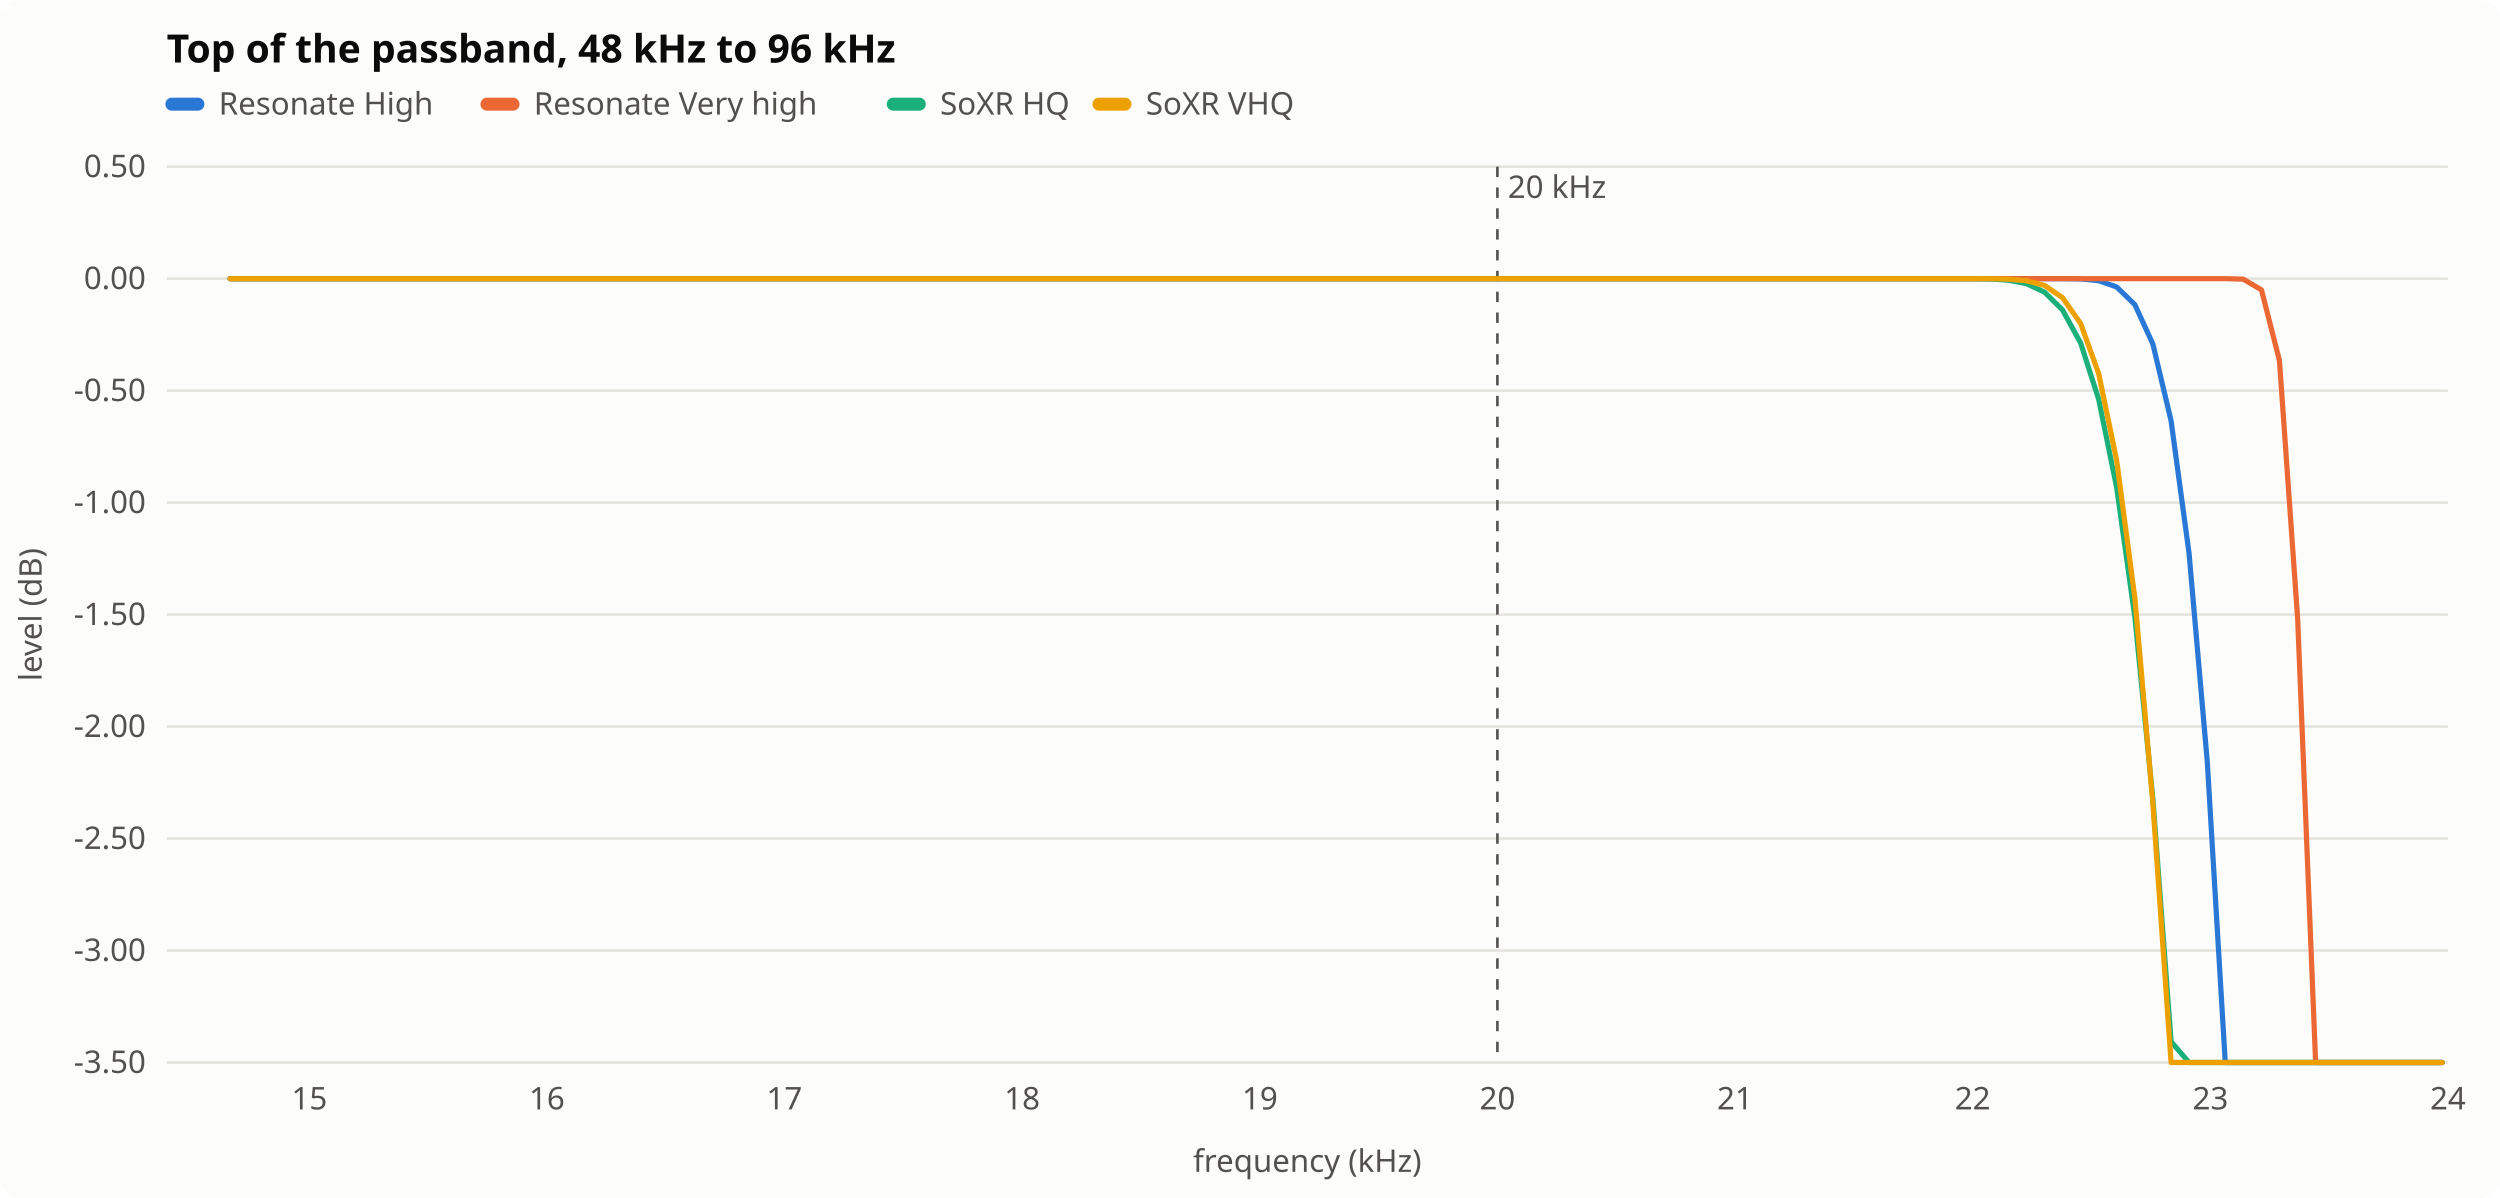
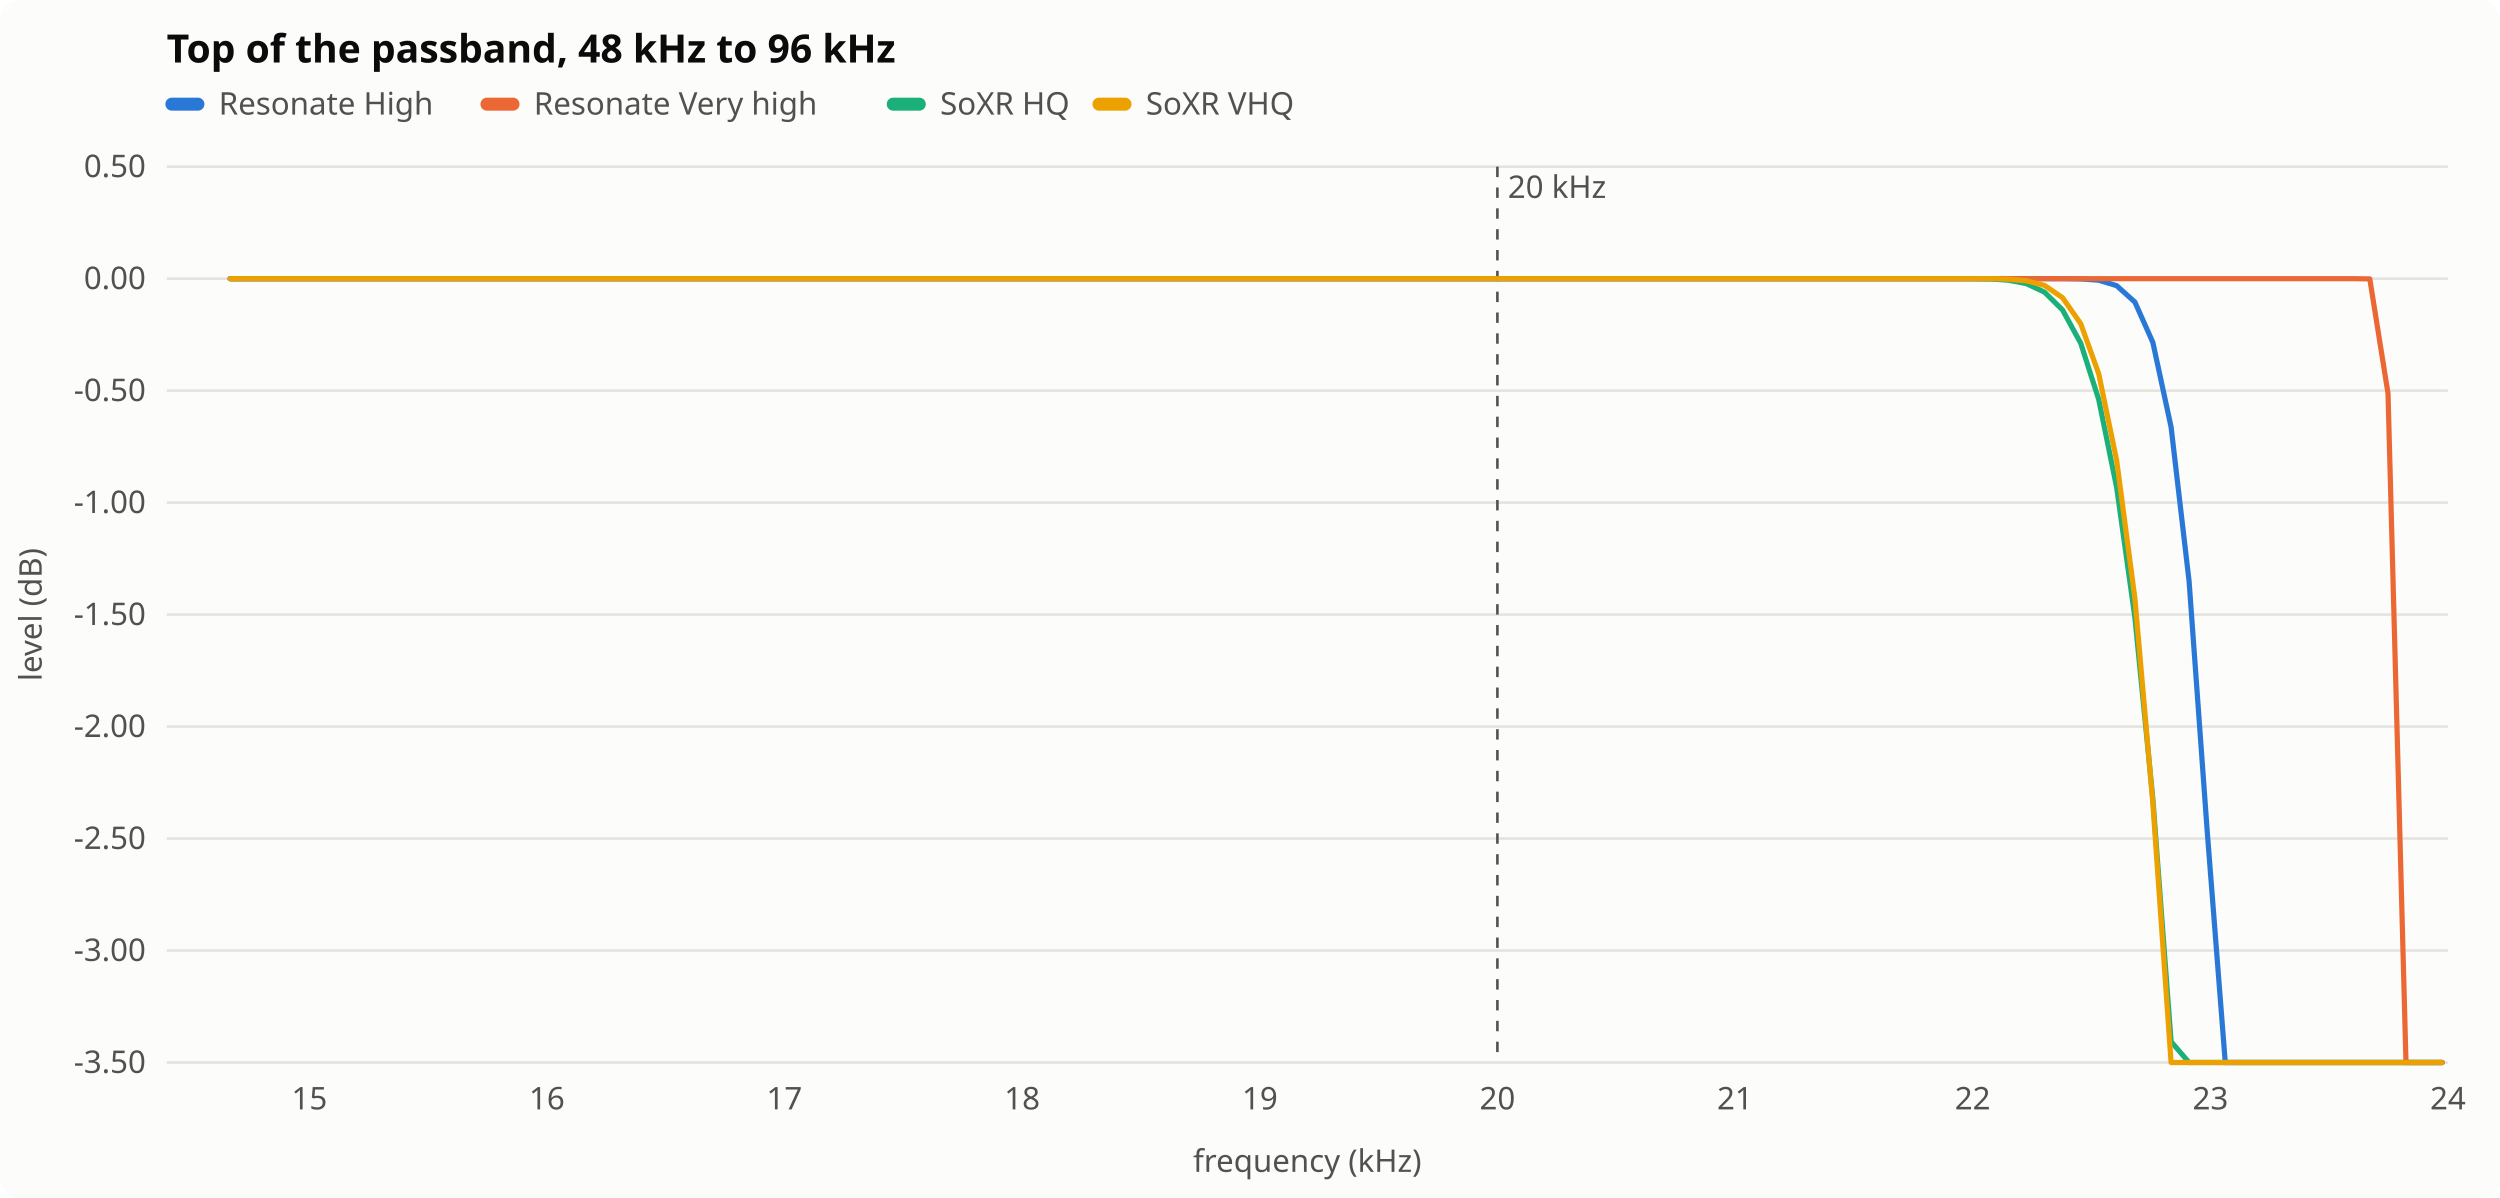
<svg xmlns="http://www.w3.org/2000/svg" viewBox="0 0 960 460" width="960" height="460" role="img" aria-label="Top of the passband, 48 kHz to 96 kHz">
  <style>
.surface { fill: #fcfcfb; }
text { fill: #52514e; font: 12px system-ui, sans-serif; }
.title { fill: #0b0b0b; font-size: 15px; font-weight: 600; }
.grid { stroke: #e4e3de; stroke-width: 1; }
.marker { stroke: #52514e; stroke-width: 1; stroke-dasharray: 4 4; }
.line { fill: none; stroke-width: 2; stroke-linejoin: round; stroke-linecap: round; }
.one { stroke: #2a78d6; fill: #2a78d6; }
.two { stroke: #eb6834; fill: #eb6834; }
.three { stroke: #1baf7a; fill: #1baf7a; }
.four { stroke: #eda100; fill: #eda100; }
.line.one, .line.two, .line.three, .line.four { fill: none; }
@media (prefers-color-scheme: dark) {
  .surface { fill: #1a1a19; }
  text { fill: #c3c2b7; }
  .title { fill: #f0efec; }
  .grid { stroke: #34332f; }
  .marker { stroke: #c3c2b7; }
  .one { stroke: #3987e5; fill: #3987e5; }
  .two { stroke: #d95926; fill: #d95926; }
  .three { stroke: #199e70; fill: #199e70; }
  .four { stroke: #c98500; fill: #c98500; }
  .line.one, .line.two, .line.three, .line.four { fill: none; }
}
</style>
  <rect class="surface" width="960" height="460" rx="8" />
  <text class="title" x="64" y="24">Top of the passband, 48 kHz to 96 kHz</text>
  <rect class="one" x="64" y="38" width="14" height="4" rx="2" />
  <text x="84" y="44">Resonate High</text>
  <rect class="two" x="185" y="38" width="14" height="4" rx="2" />
  <text x="205" y="44">Resonate Very high</text>
  <rect class="three" x="341" y="38" width="14" height="4" rx="2" />
  <text x="361" y="44">SoXR HQ</text>
  <rect class="four" x="420" y="38" width="14" height="4" rx="2" />
  <text x="440" y="44">SoXR VHQ</text>
  <line class="grid" x1="64" x2="940" y1="408.0" y2="408.0" />
  <text x="56" y="412.0" text-anchor="end">-3.50</text>
  <line class="grid" x1="64" x2="940" y1="365.0" y2="365.0" />
  <text x="56" y="369.0" text-anchor="end">-3.00</text>
  <line class="grid" x1="64" x2="940" y1="322.0" y2="322.0" />
  <text x="56" y="326.0" text-anchor="end">-2.50</text>
  <line class="grid" x1="64" x2="940" y1="279.0" y2="279.0" />
  <text x="56" y="283.0" text-anchor="end">-2.00</text>
  <line class="grid" x1="64" x2="940" y1="236.0" y2="236.0" />
  <text x="56" y="240.0" text-anchor="end">-1.50</text>
  <line class="grid" x1="64" x2="940" y1="193.0" y2="193.0" />
  <text x="56" y="197.0" text-anchor="end">-1.00</text>
  <line class="grid" x1="64" x2="940" y1="150.0" y2="150.0" />
  <text x="56" y="154.0" text-anchor="end">-0.50</text>
  <line class="grid" x1="64" x2="940" y1="107.0" y2="107.0" />
  <text x="56" y="111.0" text-anchor="end">0.00</text>
  <line class="grid" x1="64" x2="940" y1="64.0" y2="64.0" />
  <text x="56" y="68.0" text-anchor="end">0.50</text>
  <text x="118.8" y="426" text-anchor="middle">15</text>
  <text x="210.0" y="426" text-anchor="middle">16</text>
  <text x="301.2" y="426" text-anchor="middle">17</text>
  <text x="392.5" y="426" text-anchor="middle">18</text>
  <text x="483.8" y="426" text-anchor="middle">19</text>
  <text x="575.0" y="426" text-anchor="middle">20</text>
  <text x="666.2" y="426" text-anchor="middle">21</text>
  <text x="757.5" y="426" text-anchor="middle">22</text>
  <text x="848.8" y="426" text-anchor="middle">23</text>
  <text x="940.0" y="426" text-anchor="middle">24</text>
  <text x="502" y="450" text-anchor="middle">frequency (kHz)</text>
  <text x="16" y="236" transform="rotate(-90 16 236)" text-anchor="middle">level (dB)</text>
  <line class="marker" x1="575.0" x2="575.0" y1="64" y2="408" />
  <text x="579.0" y="76">20 kHz</text>
-   <polyline class="line one" points="88.4,107.0 244.0,107.0 417.7,107.0 575.0,107.0 611.5,107.0 618.4,107.0 625.4,107.0 632.3,107.0 639.3,107.0 646.2,107.0 653.2,107.0 660.1,107.0 667.0,107.0 674.0,107.0 680.9,107.0 687.9,107.0 694.8,107.0 701.8,107.0 708.7,107.0 715.6,107.0 722.6,107.0 729.5,107.0 736.5,107.0 743.4,107.0 750.4,107.0 757.3,107.0 764.2,107.0 771.2,107.0 778.1,107.0 785.1,107.0 792.0,107.0 799.0,107.1 805.9,107.8 812.8,110.2 819.8,117.0 826.7,132.1 833.7,161.6 840.6,212.5 847.6,292.6 854.5,408.0 861.4,408.0 868.4,408.0 875.3,408.0 882.3,408.0 889.2,408.0 896.2,408.0 903.1,408.0 910.0,408.0 917.0,408.0 923.9,408.0 930.9,408.0 937.8,408.0" />
-   <polyline class="line two" points="88.4,107.0 244.0,107.0 417.7,107.0 575.0,107.0 611.5,107.0 618.4,107.0 625.4,107.0 632.3,107.0 639.3,107.0 646.2,107.0 653.2,107.0 660.1,107.0 667.0,107.0 674.0,107.0 680.9,107.0 687.9,107.0 694.8,107.0 701.8,107.0 708.7,107.0 715.6,107.0 722.6,107.0 729.5,107.0 736.5,107.0 743.4,107.0 750.4,107.0 757.3,107.0 764.2,107.0 771.2,107.0 778.1,107.0 785.1,107.0 792.0,107.0 799.0,107.0 805.9,107.0 812.8,107.0 819.8,107.0 826.7,107.0 833.7,107.0 840.6,107.0 847.6,107.0 854.5,107.0 861.4,107.2 868.4,111.3 875.3,138.4 882.3,237.6 889.2,408.0 896.2,408.0 903.1,408.0 910.0,408.0 917.0,408.0 923.9,408.0 930.9,408.0 937.8,408.0" />
+   <polyline class="line one" points="88.4,107.0 244.0,107.0 417.7,107.0 575.0,107.0 611.5,107.0 618.4,107.0 625.4,107.0 632.3,107.0 639.3,107.0 646.2,107.0 653.2,107.0 660.1,107.0 667.0,107.0 674.0,107.0 680.9,107.0 687.9,107.0 694.8,107.0 701.8,107.0 708.7,107.0 715.6,107.0 722.6,107.0 729.5,107.0 736.5,107.0 743.4,107.0 750.4,107.0 757.3,107.0 764.2,107.0 771.2,107.0 778.1,107.0 785.1,107.0 792.0,107.0 799.0,107.1 805.9,107.6 812.8,109.7 819.8,116.0 826.7,131.5 833.7,164.0 840.6,223.1 847.6,319.6 854.5,408.0 861.4,408.0 868.4,408.0 875.3,408.0 882.3,408.0 889.2,408.0 896.2,408.0 903.1,408.0 910.0,408.0 917.0,408.0 923.9,408.0 930.9,408.0 937.8,408.0" />
+   <polyline class="line two" points="88.4,107.0 244.0,107.0 417.7,107.0 575.0,107.0 611.5,107.0 618.4,107.0 625.4,107.0 632.3,107.0 639.3,107.0 646.2,107.0 653.2,107.0 660.1,107.0 667.0,107.0 674.0,107.0 680.9,107.0 687.9,107.0 694.8,107.0 701.8,107.0 708.7,107.0 715.6,107.0 722.6,107.0 729.5,107.0 736.5,107.0 743.4,107.0 750.4,107.0 757.3,107.0 764.2,107.0 771.2,107.0 778.1,107.0 785.1,107.0 792.0,107.0 799.0,107.0 805.9,107.0 812.8,107.0 819.8,107.0 826.7,107.0 833.7,107.0 840.6,107.0 847.6,107.0 854.5,107.0 861.4,107.0 868.4,107.0 875.3,107.0 882.3,107.0 889.2,107.0 896.2,107.0 903.1,107.0 910.0,107.1 917.0,151.1 923.9,408.0 930.9,408.0 937.8,408.0" />
  <polyline class="line three" points="88.4,107.0 244.0,107.0 417.7,107.0 575.0,107.0 611.5,107.0 618.4,107.0 625.4,107.0 632.3,107.0 639.3,107.0 646.2,107.0 653.2,107.0 660.1,107.0 667.0,107.0 674.0,107.0 680.9,107.0 687.9,107.0 694.8,107.0 701.8,107.0 708.7,107.0 715.6,107.0 722.6,107.0 729.5,107.0 736.5,107.0 743.4,107.0 750.4,107.0 757.3,107.0 764.2,107.1 771.2,107.6 778.1,108.9 785.1,112.2 792.0,119.0 799.0,131.8 805.9,153.4 812.8,187.2 819.8,237.1 826.7,306.8 833.7,400.0 840.6,408.0 847.6,408.0 854.5,408.0 861.4,408.0 868.4,408.0 875.3,408.0 882.3,408.0 889.2,408.0 896.2,408.0 903.1,408.0 910.0,408.0 917.0,408.0 923.9,408.0 930.9,408.0 937.8,408.0" />
  <polyline class="line four" points="88.4,107.0 244.0,107.0 417.7,107.0 575.0,107.0 611.5,107.0 618.4,107.0 625.4,107.0 632.3,107.0 639.3,107.0 646.2,107.0 653.2,107.0 660.1,107.0 667.0,107.0 674.0,107.0 680.9,107.0 687.9,107.0 694.8,107.0 701.8,107.0 708.7,107.0 715.6,107.0 722.6,107.0 729.5,107.0 736.5,107.0 743.4,107.0 750.4,107.0 757.3,107.0 764.2,107.0 771.2,107.2 778.1,107.8 785.1,109.6 792.0,114.3 799.0,124.3 805.9,143.5 812.8,176.8 819.8,229.8 826.7,308.5 833.7,408.0 840.6,408.0 847.6,408.0 854.5,408.0 861.4,408.0 868.4,408.0 875.3,408.0 882.3,408.0 889.2,408.0 896.2,408.0 903.1,408.0 910.0,408.0 917.0,408.0 923.9,408.0 930.9,408.0 937.8,408.0" />
</svg>
